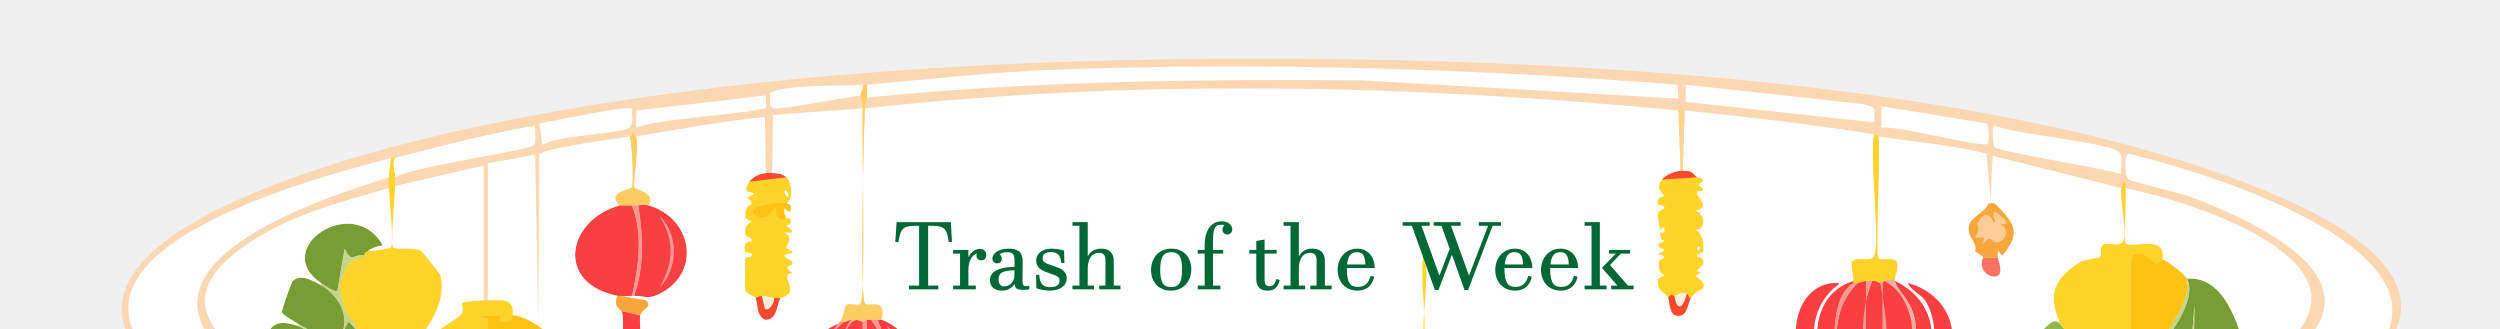
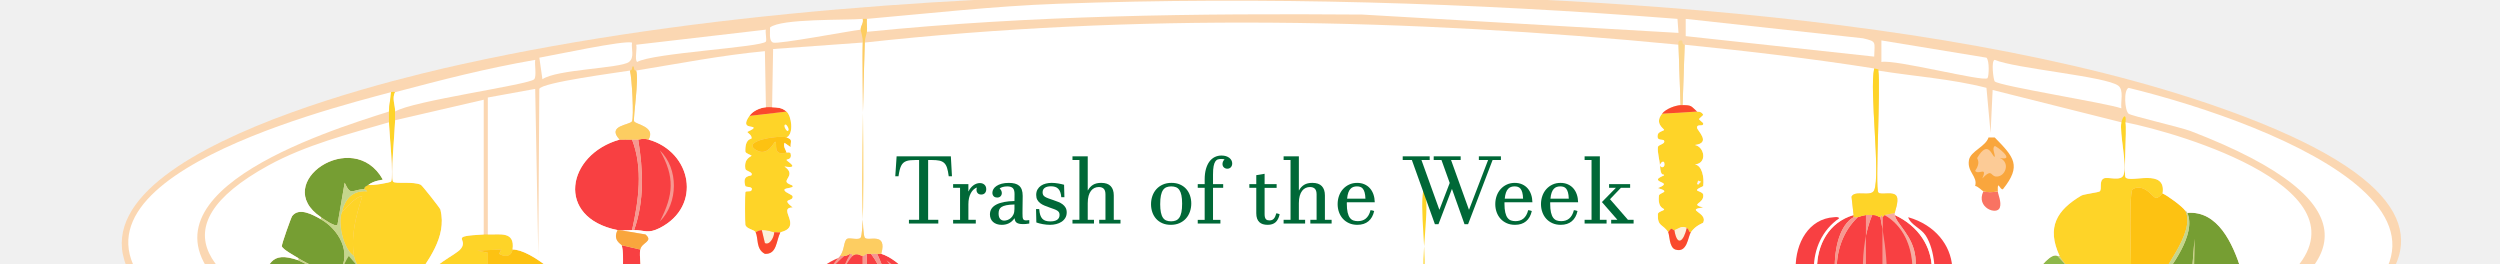
- <svg xmlns="http://www.w3.org/2000/svg" id="Layer_1" data-name="Layer 1" viewBox="0 50 1900 250">
+ <svg xmlns="http://www.w3.org/2000/svg" id="Layer_1" data-name="Layer 1" viewBox="0 100 1900 200">
  <defs>
    <style>
      .cls-1 {
        fill: #f9a63d;
      }

      .cls-2 {
        fill: #fff;
      }

      .cls-3 {
        fill: #f84042;
      }

      .cls-4 {
        fill: none;
      }

      .cls-5 {
        fill: #fae574;
      }

      .cls-6 {
        fill: #769e33;
      }

      .cls-7 {
        fill: #f71a16;
      }

      .cls-8 {
        fill: #006837;
      }

      .cls-9 {
        fill: #f6aca3;
      }

      .cls-10 {
        fill: #f87e7f;
      }

      .cls-11 {
        fill: #fbd7b2;
      }

      .cls-12 {
        fill: #f97362;
      }

      .cls-13 {
        fill: #8eb84a;
      }

      .cls-14 {
        fill: #f69892;
      }

      .cls-15 {
        fill: #fdcd61;
      }

      .cls-16 {
        fill: #fbf0dc;
      }

      .cls-17 {
        fill: #fbf3fa;
      }

      .cls-18 {
        fill: #fed428;
      }

      .cls-19 {
        fill: #fdc212;
      }

      .cls-20 {
        fill: #c4d68c;
      }

      .cls-21 {
        fill: #fbd68e;
      }

      .cls-22 {
        fill: #fa492d;
      }

      .cls-23 {
        fill: #fccb96;
      }
    </style>
  </defs>
  <g>
    <path class="cls-11" d="M922.62,94.69c229.99-1.51,571.3,12.16,785.92,95.02,254.98,98.44,30.03,188.62-100.2,221.17-248.42,62.1-561.67,71.75-817.23,60.62-151.18-6.58-554.53-39.15-668.5-135.98C-1.22,230.31,293.62,161.47,351.19,148.76c180.15-39.79,386.94-52.85,571.44-54.06Z" />
    <path class="cls-2" d="M297.18,170.05c-.16,5.11-1.57,9.54-1.57,14.74-48.07,15.14-205.51,64.44-121.33,137.62,94.23,81.92,444.32,113.94,571.44,121.24,230.3,13.21,486.32,6.99,713.9-31.13,91.99-15.41,492.18-102.8,205.09-212.98-7.04-2.7-45.07-11.52-46.97-13.11-3.01-2.52-3.88-18.14,0-19.66,112.96,27.6,325.27,110.59,103.33,203.15-259.88,108.38-750.89,110.22-1031.72,90.11-133.45-9.56-457.31-43.15-560.48-126.15-114.18-91.86,116.02-149.83,168.3-163.83Z" />
    <path class="cls-2" d="M658.82,124.18c.38-3.17-.26-6.63,0-9.83,46.63-4.09,96.45-9.71,144.82-11.47,157.06-5.7,314.76-.78,471.24,11.47l.78,10.65-240.32-13.93c-125.71-.96-251.49.47-376.52,13.11Z" />
    <path class="cls-18" d="M300.31,170.05c-2.67,4.4.11,10.13,0,14.74-.05,2.31.04,4.51,0,6.55-.13,6.78-3.62,43.65-1.57,46.69,1.33,1.97,15.64-.42,21.14,2.46,1.04.55,14.59,17.66,14.87,18.84,5.13,21.3-10.01,38.95-20.35,54.88-6.06,3.13-4.41,4.74-4.7,4.91-3.7,2.18-12.44,9.01-16.44,8.19-1.39-.28-18.41-19.18-19.57-21.3-.22-.4-1.44-2.96-1.57-3.28-1.1-2.71-2.69-5.38-3.13-8.19-2.46-15.73,1.56-30.53,6.26-45.05-2.89-2.16-15.27,11.22-15.66,12.29,2.73-10.78,8.19-17.19,19.57-16.38l-2.35-1.64c-.03-2,2.02-2.47,3.13-3.28,2.7.84,16.72-1.71,17.22-2.46,2.24-3.32-1.44-38.52-1.57-45.05-.05-2.57,0-5.59,0-8.19,0-5.21,1.4-9.63,1.57-14.74,2.79-.75,2.27.23,3.13,0Z" />
    <path class="cls-11" d="M654.13,122.54c.03,1.2,1.74,5.6,1.57,9.83l-68.1,4.91-.78,44.23c-1.51-.08-3.19-.14-4.7,0l-.78-42.6c-32.89,3.09-65.32,9.43-97.85,14.74-2.18.36-1.28-3.45-2.35-3.28-1.31.22.18,2.85-2.35,3.28-9.04,1.53-66.91,8.97-68.89,13.93l-.78,126.97-2.35-126.97-36.01,6.55v104.03c-1.02-.06-2.11-.06-3.13,0v-102.39l-67.32,15.56c.04-2.04-.05-4.24,0-6.55,12.37-8.06,102.02-20.4,105.68-24.57,1.96-2.24.19-11.26.78-14.74,1.47-.26,1.67-1.39,3.13-1.64l2.35,16.38c10.67-7.55,59.38-8.24,65.75-13.11,4.54-3.47,1.52-10.34,2.35-14.74.65.21,3.06,1.47,3.13,1.64,1.03,2.46-1.39,11.6.78,13.11,11.29-6.82,95.19-11.19,97.85-15.56.73-1.2-.72-7.89,0-9.01.1-.15,2.69-1.27,3.13-1.64.21,3-1.17,10.23,2.35,11.47,3.89,1.38,57.68-8.8,66.54-9.83Z" />
    <path class="cls-2" d="M1281.14,114.35l134.64,14.74c10.73,2.54,8.86,2.45,8.61,13.93l-143.25-15.56v-13.11Z" />
    <path class="cls-2" d="M406.77,145.48c-.6,3.49,1.18,12.5-.78,14.74-3.65,4.18-93.31,16.52-105.68,24.57.11-4.61-2.67-10.35,0-14.74,37.22-9.78,66.85-17.6,106.46-24.57Z" />
    <path class="cls-2" d="M1515.98,145.48c15.37,6.61,84.61,12.53,93.93,19.66,4.42,3.38,1.59,12.36,2.35,17.2-11.75-4.13-92.71-16.95-96.28-20.48-.93-.92-2.92-15.76,0-16.38Z" />
    <path class="cls-2" d="M582.11,122.54c-.72,1.12.73,7.81,0,9.01-2.66,4.37-86.56,8.75-97.85,15.56-2.18-1.51.25-10.65-.78-13.11l98.63-11.47Z" />
    <path class="cls-2" d="M1429.87,130.73l79.84,13.11c2.43,2.29,1.84,14.42.78,15.56-2.83,3.07-70.48-14.55-80.63-12.29v-16.38Z" />
    <path class="cls-2" d="M480.35,132.37c-.82,4.41,2.19,11.28-2.35,14.74-6.38,4.87-55.08,5.55-65.75,13.11l-2.35-16.38c10.76-1.85,64.37-13.42,70.45-11.47Z" />
    <path class="cls-2" d="M655.69,114.35c.82,3.43-1.65,5.11-1.57,8.19-8.86,1.03-62.64,11.21-66.54,9.83-3.52-1.24-2.14-8.47-2.35-11.47,8.29-6.97,57.76-5.4,70.45-6.55Z" />
    <path class="cls-18" d="M367.63,278.18c1.02-.06,2.11-.06,3.13,0,8.43.47,20.84-3.03,18.79,11.47-.78,5.48-5.77,5.95-10.18,3.28l1.57-3.28-18,.82,7.83,1.64v86.01c-25.74-4.16-29.86-10.05-48.53-27.85-.12-.27-1.81-2.26-3.13-4.91l-9.39-26.21c.29-.17-1.37-1.78,4.7-4.91,2.16-1.11,3.37-3.59,5.48-3.28,1,1.57,2.53,2.26,3.91,3.28,4.6,3.36,7.78,12.43,10.96,17.2l-.78,22.12c8.41-12.06,3.68-32.2-8.61-39.32.78-13.1,20.69-19.58,25.05-25.39,5.81-7.75-9.99-9.13,17.22-10.65Z" />
    <path class="cls-13" d="M1563.73,294.57l37.57,40.14-27.4,27.03-2.35-41.78v44.23l-20.35-8.19,20.35,15.56c-7.58,1.8-57.74,16.31-59.49,10.65l16.44-38.5,19.57,9.01c-3.84-6.29-17.62-8.14-17.22-16.38.19-3.87,24.01-46.76,32.88-41.78Z" />
    <path class="cls-19" d="M1643.57,247.05c3.67,1.49,15.3,10.06,17.22,13.11,8.75,16.4-20.44,48.01-20.35,55.7-3.67,4.91-7.3,9.82-10.96,14.74-3.96,2.23-3.58,5.16-9.39,4.91.64-11.61-3.08-89.53.78-91.75,8.41-4.82,15.47,6.09,17.22,6.55,2.46.64,5.19-3.4,5.48-3.28Z" />
    <path class="cls-3" d="M480.35,206.1c8.48,21.72,5.01,46.51,0,68.81-2.98-.06-6.67.44-9.39,0-.51-.08-1.06.1-1.57,0-47.49-9.48-38.87-57.41,1.57-68.81.45-.13,7.78.05,9.39,0Z" />
    <path class="cls-6" d="M1703.06,304.4c-8.37,5.51-16.15,10.97-23.48,18.02-2.07,1.03-11.72,7.37-12.52,5.73l.78-46.69-3.91,49.97c-.96,1.87-23.4-8.54-23.48-15.56,9.3-12.44,28.98-37.71,21.92-54.06,23.31-1.85,34.47,23.36,40.71,42.6Z" />
    <path class="cls-6" d="M279.95,240.5c-1.11.81-3.16,1.28-3.13,3.28-9.42.15-10.01,5.71-14.87-4.91l-5.48,31.95c-1.53,2.08-10.78-4.57-12.52-5.73-38.82-26.01,24.6-68.71,46.97-28.67-.47.67-5.86.39-10.96,4.1Z" />
    <path class="cls-13" d="M466.26,369.93c-2.09,4.4-29.79,11.42-31.31,9.01,2.74-11.97,9.77-28.22,7.05-40.14l-8.61,40.14c-1.29,1.49-13.98-12.1-14.09-13.11-.16-1.43,8.59-25.87,9.39-27.03.23-.33,5.91-4.74,6.26-4.91,23.91-12.17,28.5,18.44,31.31,36.04Z" />
    <path class="cls-6" d="M243.95,266.71c13.01,7.39,23.79,24.64,14.09,40.14-3.18,5.09-26.31-7.51-31.31-10.65-2.59-1.63-11.9-6.59-12.52-9.01-.33-1.29,7.1-21.99,7.83-22.94,5.25-6.88,15.54-1.16,21.92,2.46Z" />
    <path class="cls-6" d="M226.72,297.84c1.98.68,27.58,14.02,28.18,15.56,1.11,2.85-6.31,15.29-8.61,15.56-3.92.47-8.84-11.54-18,6.55-4.6-1.98-30.46-12.65-31.31-15.56,6.99-18.94,8.08-29.6,29.75-22.12Z" />
    <path class="cls-13" d="M1623.22,356.82c-16.18,5.24-32,10.65-48.53,14.74-2.12-5.77,28.18-37.08,30.53-37.68,6.39-1.63,17.89,15.93,18,22.94Z" />
    <path class="cls-3" d="M1408.74,263.44v1.64c-20.26,11.33-18.49,68.4,1.57,81.92-.84-.26-2.43.29-3.13,0-34.23-14.04-36.25-72.69,1.57-83.55Z" />
    <path class="cls-6" d="M1663.93,342.08c-12.25,5.03-23.49,8.93-36.01,13.11l-14.09-18.84c1.02-3.3,5.37,8.1,15.66-5.73,4.18-2.35,6.59-8.67,11.74-8.19,1.56.15,26.93,14.69,22.7,19.66Z" />
    <path class="cls-3" d="M1443.18,346.99c-.05-.11-1.84.25-1.57-1.64,11.43-6.96,15.46-37.47,14.09-49.97-1.8-16.41-14.51-25.16-15.66-31.95,36.91,17.14,37.14,62.57,3.13,83.55Z" />
    <path class="cls-18" d="M1443.18,346.99c7.82,17.84-5.28,14.54-9.39,18.02-.43.36-.61-.36-1.57,1.64h-12.52c-.86-2.13-1.23-1.35-1.57-1.64-4.52-3.91-14.26,6.25-10.96-18.02.7.29,2.29-.26,3.13,0s2.2-.21,3.13,0c2.08.47,4.42-.03,4.7,0,1.02.1,2.1-.03,3.13,0,3.11.08,2.73.46,6.26,0,1-.13,2.15.19,3.13,0,1.89-.37,4.71.51,6.26,0,1.64-.54,2.71-.43,4.7-1.64-.28,1.89,1.52,1.53,1.57,1.64Z" />
    <path class="cls-6" d="M1704.63,307.67c1.48,5.52,7.48,10.9,2.35,16.38-1.47,1.57-33.5,15.97-38.36,18.02-5.69-9.35,5.14-14.07,10.96-19.66,8.78-4.38,16.03-10.95,25.05-14.74Z" />
    <path class="cls-6" d="M305,361.74c-8.9-2.25-17.83-5.45-26.61-8.19-3.96-7.94,18.87-27.97,22.7-26.21l3.91,34.4Z" />
    <path class="cls-3" d="M663.52,384.67c-1.68,6.58.16,24.48,1.57,31.95-27.57,9.66-14.09-16.44-17.22-33.59,4.1-2.1,16.28-3.89,15.66,1.64Z" />
    <path class="cls-20" d="M1620.09,335.52c5.81.24,5.43-2.69,9.39-4.91-10.28,13.83-14.64,2.43-15.66,5.73l14.09,18.84c-1.5.5-3.07,1.11-4.7,1.64-.12-7-11.61-24.57-18-22.94-2.35.6-32.65,31.91-30.53,37.68-4.1,1.02-2.98-.04-3.13,0l-20.35-15.56,20.35,8.19v-44.23l2.35,41.78,27.4-27.03-37.57-40.14h1.57c2.46,5.31,27.37,31.93,32.09,34.4,1.41.74,21.52,6.5,22.7,6.55Z" />
    <path class="cls-20" d="M428.68,338.8c-.81,1.17-9.55,25.6-9.39,27.03.11,1,12.8,14.6,14.09,13.11l8.61-40.14c2.72,11.92-4.31,28.17-7.05,40.14,1.52,2.41,29.22-4.62,31.31-9.01.77,4.81-.02,4.67,0,4.91-8.48,4.53-31.06,3.56-32.88,14.74-.23-.04.19.93-4.7,0,8.17-2.33-8.92-21.11-10.18-21.3-1.18-.18-16.64,13.59-18,16.38-1.83-.55-3.99.51-6.26-1.64,10.02-6.38,24.69-13.92,28.18-27.03s-3.81-32.11,1.57-40.96l4.7,23.76Z" />
    <path class="cls-13" d="M319.09,345.35c1.32,2.65,3.01,4.65,3.13,4.91,2.75,6.14,2.99,5.9,0,12.29,7.56-6.08,12.32-2.96,13.31,7.37-9.21-3.88-19.34-5.8-28.96-8.19l-1.57-36.86c3.62,4.95,11.64,15.56,14.09,20.48Z" />
    <path class="cls-13" d="M466.26,374.84c.47,5.78,5.6,16.7.78,21.3-3.49,1.75-28.03-5.68-33.66-6.55,1.82-11.19,24.4-10.21,32.88-14.74Z" />
    <path class="cls-15" d="M668.22,366.65c7.87,12.32-2.71,10.24-4.7,18.02.63-5.53-11.56-3.74-15.66-1.64-.92-5.01-9.56-6.72-6.26-16.38,1.83.37,5.81.23,7.83,0s4.21.15,6.26,0l1.57-1.64c3.17,2.05,7.46,2.19,10.96,1.64Z" />
    <path class="cls-14" d="M647.87,294.57c-14.4,14.61-13.94,56.6,1.57,72.09-2.02.23-6,.37-7.83,0-3.85-.77-4.45-2.47-6.26-3.28-25.78-30.59-19.94-39.77,1.57-67.17.84-1.07,1.5-1.55,1.57-1.64,1.03-.04,2.11.09,3.13,0-27.05,22.54-28.02,53.51,3.91,70.45-15.65-22.77-12.5-49.09.78-72.09,1.08-.27,1.76.47,1.57,1.64Z" />
    <path class="cls-6" d="M428.68,389.59c-8.51-1.62-20.25-2.53-28.18-4.91,1.37-2.8,16.82-16.56,18-16.38,1.25.19,18.35,18.97,10.18,21.3Z" />
    <path class="cls-20" d="M1679.58,322.42c-5.82,5.59-16.65,10.31-10.96,19.66-1.08.45-3.6-.45-4.7,0,4.23-4.97-21.14-19.51-22.7-19.66-5.15-.48-7.56,5.84-11.74,8.19,3.66-4.92,7.28-9.83,10.96-14.74.08,7.03,22.52,17.43,23.48,15.56l3.91-49.97-.78,46.69c.8,1.64,10.45-4.7,12.52-5.73Z" />
    <path class="cls-10" d="M1432.22,366.65c-2.17,4.57,0,20.58-1.57,26.21-2.24.35-7.16.35-9.39,0-3.13-8.18,1.82-17.86-1.57-26.21h12.52Z" />
    <path class="cls-3" d="M486.61,289.65c-.98,5.33,1.12,13.79,0,18.84-1.62,7.29-7.94-1.81-10.18,4.1-5.21-6.97-1.33-15.53-3.91-26.21l14.09,3.28Z" />
    <path class="cls-9" d="M1440.05,261.8c.1.53-.09,1.11,0,1.64,1.14,6.79,13.86,15.54,15.66,31.95,1.37,12.5-2.66,43.01-14.09,49.97-1.99,1.21-3.05,1.1-4.7,1.64,21.86-21,23.77-67.63-4.7-83.55l7.83-1.64Z" />
    <path class="cls-20" d="M1662.36,261.8c7.07,16.35-12.61,41.62-21.92,54.06-.09-7.69,29.1-39.31,20.35-55.7.06.1.62-.55,1.57,1.64Z" />
    <path class="cls-20" d="M1704.63,307.67c-9.02,3.79-16.27,10.36-25.05,14.74,7.34-7.05,15.11-12.51,23.48-18.02.44,1.37,1.2,1.91,1.57,3.28Z" />
    <path class="cls-2" d="M367.63,278.18c-27.21,1.52-11.41,2.9-17.22,10.65-4.36,5.81-24.27,12.29-25.05,25.39h-1.57c-1.39-1.01-2.92-1.7-3.91-3.28-2.11-.31-3.32,2.16-5.48,3.28,10.34-15.93,25.49-33.58,20.35-54.88-.29-1.18-13.83-18.29-14.87-18.84-5.49-2.88-19.8-.48-21.14-2.46-2.06-3.04,1.43-39.91,1.57-46.69l67.32-15.56v102.39Z" />
    <path class="cls-18" d="M269,294.57c-8.21-5.26-12.2-25-9.39-32.77.38-1.06,12.76-14.45,15.66-12.29-4.7,14.52-8.72,29.33-6.26,45.05Z" />
    <g>
      <path class="cls-18" d="M1615.39,192.99c1.09,5.92-1.45,39.63,0,41.78,3.26,4.81,31.27-7.52,28.18,12.29-.29-.12-3.02,3.92-5.48,3.28-1.75-.46-8.82-11.37-17.22-6.55-3.87,2.22-.14,80.13-.78,91.75-1.18-.05-21.29-5.81-22.7-6.55-4.72-2.47-29.63-29.09-32.09-34.4-10.2-22.02-1.96-34.95,16.44-45.87,1.94-1.15,13.33-2.47,14.09-3.28,1.92-2.05-.84-8.01,3.13-9.83,2.97-1.37,12.81,2.42,14.87-2.46,3.11-7.34-3.29-32.24-1.57-40.14,1.02-4.68,3.92-7.44,3.13,0Z" />
      <path class="cls-18" d="M1583.3,251.97c8.22-.11-6.12,17.17-7.05,23.76-1.46,10.4,2.97,20.12,2.35,30.31-18.34-14.8-15.22-42.64,4.7-54.06Z" />
    </g>
    <path class="cls-3" d="M655.69,294.57v72.09c-2.05.15-4.23-.23-6.26,0-15.5-15.49-15.96-57.47-1.57-72.09,3.14-3.19,6.84.2,7.83,0Z" />
    <path class="cls-3" d="M641.6,294.57c2.84-.25,3.04-1.23,4.7-1.64-13.29,22.99-16.43,49.31-.78,72.09-31.93-16.94-30.96-47.91-3.91-70.45Z" />
    <path class="cls-3" d="M1429.09,265.08c5.06,26.87,8.61,55.8-1.57,81.92-3.53.46-3.15.08-6.26,0-6.68-25.22-8.54-59.21,1.57-83.55,3.83-.18,4.35,1.3,6.26,1.64Z" />
    <path class="cls-3" d="M1436.92,346.99c-1.56.51-4.37-.37-6.26,0v-81.92l1.57-1.64c28.47,15.93,26.56,62.56,4.7,83.55Z" />
    <path class="cls-3" d="M1418.13,263.44v83.55c-.27-.03-2.61.47-4.7,0-21.85-20.89-24.27-60.25-1.57-81.92,1.83-.66,4.31-1.33,6.26-1.64Z" />
    <path class="cls-14" d="M1422.83,263.44c-10.1,24.34-8.24,58.33-1.57,83.55-1.03-.03-2.11.1-3.13,0v-83.55c1.49-.24,3.17.07,4.7,0Z" />
    <path class="cls-14" d="M1411.87,265.08c-22.71,21.67-20.28,61.02,1.57,81.92-.93-.21-2.32.25-3.13,0-20.05-13.52-21.82-70.58-1.57-81.92.55-.31,2.33.29,3.13,0Z" />
    <path class="cls-14" d="M1430.65,265.08v81.92c-.98.19-2.13-.13-3.13,0,10.18-26.11,6.63-55.05,1.57-81.92.08.01.76-3.48,1.57,0Z" />
    <g>
      <path class="cls-19" d="M389.54,289.65c14.03-.13,43.75,25.1,47.75,37.68,1.34,4.21-1.43,3.52-2.35,6.55-.35.18-6.03,4.58-6.26,4.91l-4.7-23.76c-5.38,8.85,2,27.59-1.57,40.96s-18.16,20.65-28.18,27.03c-1.94.06-1.86-1.77-1.57-3.28.13-.67,6.93-1.57,3.91-4.91-3.53.77-3.63,4.81-3.91,4.91-7.93,2.97-14.34-.41-21.92-1.64v-86.01l-7.83-1.64,18-.82-1.57,3.28c4.4,2.67,9.4,2.2,10.18-3.28Z" />
      <path class="cls-18" d="M390.33,307.67c6.32,17.89,3.19,36.71.78,54.88l-7.05,15.56c6.56-19.68,7.5-39.06,7.05-59.8-.01-.65-5.93-3.08-.78-10.65Z" />
      <path class="cls-2" d="M392.68,379.76c.29-.11.38-4.15,3.91-4.91,3.02,3.34-3.78,4.25-3.91,4.91Z" />
    </g>
    <path class="cls-5" d="M323.79,314.23h1.57c12.29,7.12,17.02,27.26,8.61,39.32l.78-22.12c-3.17-4.77-6.36-13.85-10.96-17.2Z" />
    <g>
      <path class="cls-18" d="M1289.75,184.8c.2.18,3.45-.39,4.7,2.46.14.32-3.15,2.78-3.13,3.28.03.66,3.09,2.6,3.13,3.28.17,3.02-4.8-.15-4.7,3.28.06,2.11,11.09,11.5-1.57,13.11,7.29,1.45,9.43,14.03,0,14.74,5.47.99,7.08,9.95,6.26,16.38-.07.53-4.81,1.81-4.7,3.28.05.63,4.43,1.44,4.7,3.28,1.05,7.25-10.7,6.94,0,9.83-14.28,1.76,3.66,3.67,0,11.47-.28.6-5.45,1.78-9.39,7.37-2.2-.17-.72-1.9-3.13-3.28-3.84-2.19-6.47.79-9.39,1.64-1.71.5-1.38-3.73-4.7,1.64-3.91-6.41-8.31-4.03-7.83-13.93.08-1.69,4.5-2.59,4.7-3.28.39-1.34-5-.39-3.91-10.65.26-2.42,9.59-2.73-.78-5.73,10.21-4.15-.07-3.93,0-6.55.04-1.59,4.76-2.83,4.7-3.28-.23-1.54-2.59,2.11-3.13-7.37,1.06,2.43,4.46,1.47,3.13-2.46-1.17-1.62-3.46,1.71-3.13,2.46-.22-3.86-2.06-9.87-1.57-13.93.26-2.13,5.77-2.15,4.7-4.91-.62-1.6-6.27.86-4.7-4.91.51-1.89,4.7-2.71,4.7-3.28,0-.96-7.58-4.8-1.57-12.29l26.61-1.64Z" />
      <path class="cls-16" d="M1281.92,273.27c-2.16,9.74-7.22,14.9-9.39,1.64,2.92-.85,5.56-3.83,9.39-1.64Z" />
      <path class="cls-2" d="M1261.57,225.76c-.33-.74,1.97-4.08,3.13-2.46,1.33,3.92-2.07,4.88-3.13,2.46Z" />
      <polygon class="cls-17" points="1290.53 237.22 1292.88 238.04 1290.53 240.5 1289.75 239.68 1290.53 237.22" />
    </g>
    <path class="cls-16" d="M588.37,276.54c.14,3.08-3.2,10.18-7.05,8.19l-2.35-9.83c4.17-.31,8.92,1.71,9.39,1.64Z" />
    <g>
      <path class="cls-18" d="M597.77,184.8c3.8,3.14,5.77,17.11,0,19.66-5.39-1.94-35.65,2.66-22.7,9.83,8.8,4.87,13.28-6.85,14.09-6.55,2.03.75-2.58,11.34,8.61,8.19.04.16,2.77-.6,3.13.82,1.27,4.91-3.25,4.13-3.13,4.91s10.96,6.9-1.57,4.91c7.79,5.45,1.25,8.92,1.57,11.47.22,1.82,4.34,2.47,4.7,3.28.85,1.91-6.97,1.32-6.26,3.28.78,2.15,6.23,3.25,6.26,4.91.08,4.08-9.19.88,0,8.19-12.23.18,8.23,14.75-9.39,18.84-1.41.33-3.21-.23-4.7,0-.47.07-5.23-1.95-9.39-1.64-2.36.17-2.79.56-4.7,1.64-1.05-2.1-7.04-2.38-7.83-5.73-.28-1.19-.31-23.39,0-24.57.44-1.65,3.84.05,4.7-1.64,1.62-3.19-4.29-1.93-4.7-3.28-2.63-8.62,4.24-7.21,4.7-8.19,1.24-2.64-4.37-2.76-4.7-4.91-1.23-8,4.7-9.21,4.7-9.83,0-.52-4.66-1.67-4.7-3.28-.21-10.09,4.56-9.18,4.7-9.83.54-2.59-3.22-4.3-3.13-4.91.07-.46,5.05-2.06,4.7-3.28-.49-1.66-10.1.93-3.13-9.01l28.18-3.28Z" />
      <path class="cls-19" d="M597.77,204.46c5.08,1.83,2.88,2.58,3.13,7.37l-4.7-3.28c-1,3.32,1.04,5.19,1.57,7.37-11.19,3.15-6.58-7.44-8.61-8.19-.81-.3-5.29,11.42-14.09,6.55-12.95-7.17,17.31-11.77,22.7-9.83Z" />
      <path class="cls-22" d="M582.11,181.52c1.5-.14,3.18-.08,4.7,0,4.35.24,7.33.28,10.96,3.28l-28.18,3.28c2.71-3.87,8.11-6.14,12.52-6.55Z" />
      <path class="cls-2" d="M596.98,194.63c1.02-.14,3.75,4.62,1.57,4.91-1.02.14-3.75-4.62-1.57-4.91Z" />
    </g>
    <g>
      <path class="cls-3" d="M661.96,292.93c16.13,21.59,16.13,48.87,3.91,72.09,17.82-21.11,11.5-49.09.78-72.09.93.2,2.31-.25,3.13,0,13.75,4.13,33.51,25.4,31.31,41.78-1.6,11.93-21.63,30.18-32.88,31.95-3.5.55-7.79.41-10.96-1.64l1.57-72.09c1.02-.03,2.12-.1,3.13,0Z" />
      <path class="cls-14" d="M666.65,292.93c10.72,23,17.04,50.97-.78,72.09,12.21-23.21,12.22-50.49-3.91-72.09,1.51.15,3.25-.32,4.7,0Z" />
      <path class="cls-14" d="M657.26,365.01l-1.57,1.64v-72.09c1.58-.32,1.76-1.59,3.13-1.64l-1.57,72.09Z" />
      <path class="cls-14" d="M673.7,297.84c24.07,15.96,25.05,43.41,3.13,62.26l11.74-18.84c6.2-19.96-4.63-28.99-14.87-43.42Z" />
    </g>
    <g>
      <path class="cls-3" d="M492.87,206.1c32.78,9.27,40.98,50.69,8.61,67.17-9.33,4.75-11.64,1.49-19.57,1.64,7.95-22.53,6.85-45.6,3.13-68.81,1.08.08,3.29-1.28,7.83,0Z" />
      <path class="cls-14" d="M485.05,206.1c3.72,23.21,4.82,46.28-3.13,68.81-.52,0-1.05.01-1.57,0,5.01-22.29,8.48-47.09,0-68.81,1.54-.05,3.17-.11,4.7,0Z" />
      <path class="cls-14" d="M501.48,214.29c14.46,13.93,14.01,40.05,0,54.06,10.43-20.33,11.56-33.76,0-54.06Z" />
    </g>
    <g>
      <path class="cls-20" d="M276.82,243.78l2.35,1.64c-11.38-.81-16.84,5.61-19.57,16.38-2.81,7.77,1.19,27.51,9.39,32.77.44,2.81,2.03,5.48,3.13,8.19l-7.05-8.19c-7.9,11.15-6.41,26.55-16.44,36.86l24.27,12.29,2.35-25.39h-15.66c4.45-5.25,16.12-1.88,14.09-12.29,1.16,2.12,18.18,21.01,19.57,21.3,4,.82,12.74-6.01,16.44-8.19l9.39,26.21c-2.45-4.92-10.47-15.53-14.09-20.48l1.57,36.86c-.49-.12-1.07.12-1.57,0l-3.91-34.4c-3.83-1.76-26.66,18.28-22.7,26.21-1.64-.51-3.23-1.17-4.7-1.64,4.17-6.07-27.32-17.04-28.96-16.38l2.35,6.55c-6.2-2.4-12.62-3.9-18.79-6.55,9.17-18.09,14.08-6.09,18-6.55,2.3-.27,9.72-12.71,8.61-15.56-.6-1.54-26.2-14.88-28.18-15.56v-1.64c5,3.14,28.13,15.74,31.31,10.65,9.7-15.5-1.08-32.75-14.09-40.14v-1.64c1.74,1.17,11,7.81,12.52,5.73l5.48-31.95c4.86,10.63,5.45,5.07,14.87,4.91Z" />
      <path class="cls-6" d="M273.69,351.91c-8.97-2.9-17.82-6.42-26.61-9.83l-2.35-6.55c1.65-.65,33.13,10.31,28.96,16.38Z" />
      <path class="cls-6" d="M272.13,302.76c.13.32,1.35,2.87,1.57,3.28,2.03,10.4-9.64,7.04-14.09,12.29h15.66l-2.35,25.39-24.27-12.29c10.03-10.31,8.53-25.71,16.44-36.86l7.05,8.19Z" />
      <polygon class="cls-6" points="277.61 314.23 290.91 328.15 279.17 342.08 277.61 314.23" />
    </g>
    <g>
      <path class="cls-2" d="M1275.66,134.01l1.57,45.87c-4.28.37-11.06,2.77-14.09,6.55-6.01,7.49,1.57,11.32,1.57,12.29,0,.56-4.18,1.38-4.7,3.28-1.57,5.78,4.08,3.32,4.7,4.91,1.07,2.77-4.44,2.79-4.7,4.91-.49,4.06,1.35,10.06,1.57,13.93.54,9.48,2.9,5.84,3.13,7.37.07.45-4.66,1.69-4.7,3.28-.07,2.62,10.21,2.4,0,6.55,10.37,3,1.04,3.32.78,5.73-1.08,10.26,4.3,9.31,3.91,10.65-.2.69-4.61,1.59-4.7,3.28-.49,9.9,3.92,7.51,7.83,13.93,1.11,1.82.66,11.58,5.48,13.11,9.15,2.9,9.45-9.86,11.74-13.11,3.94-5.59,9.11-6.78,9.39-7.37,3.66-7.8-14.28-9.7,0-11.47-10.7-2.89,1.05-2.58,0-9.83-.27-1.84-4.65-2.64-4.7-3.28-.11-1.47,4.63-2.74,4.7-3.28.82-6.43-.8-15.4-6.26-16.38,9.43-.72,7.29-13.29,0-14.74,12.65-1.6,1.63-11,1.57-13.11-.1-3.42,4.87-.25,4.7-3.28-.04-.67-3.1-2.62-3.13-3.28-.02-.49,3.27-2.95,3.13-3.28-1.25-2.85-4.5-2.28-4.7-2.46-4.75-4.28-3.9-4.83-10.96-4.91l1.57-45.87c48.07,4.83,96.3,10.49,144.03,18.02-3.71,17.18,4.9,80.89,0,92.56-2.26,5.39-14.86-.48-17.22,4.91l1.57,13.93c-37.82,10.87-35.8,69.52-1.57,83.55-3.3,24.27,6.44,14.11,10.96,18.02l-1.57,27.03c2.61,4.15,3.18.58,4.7.82,2.24.35,7.16.35,9.39,0,1.51-.23,2.08,3.34,4.7-.82l-1.57-27.03c4.11-3.48,17.21-.18,9.39-18.02,34.01-20.98,33.78-66.42-3.13-83.55-.09-.53.1-1.11,0-1.64-.11-.61,3.12-8.61,1.57-12.29-2.06-4.86-12.41-.77-14.09-3.28-2.54-3.79,1.94-81.09,0-92.56,27.34,4.44,55.2,6.19,82.19,13.11l3.13,34.4,1.57-32.77,97.85,24.57c-1.72,7.9,4.67,32.8,1.57,40.14-2.06,4.87-11.9,1.09-14.87,2.46-3.97,1.82-1.21,7.78-3.13,9.83-.76.81-12.15,2.12-14.09,3.28-18.4,10.92-26.64,23.86-16.44,45.87h-1.57c-8.87-4.99-32.69,37.91-32.88,41.78-.4,8.24,13.38,10.09,17.22,16.38l-19.57-9.01-16.44,38.5c1.75,5.66,51.91-8.85,59.49-10.65.15-.04-.97,1.02,3.13,0,16.54-4.09,32.35-9.5,48.53-14.74,1.62-.53,3.2-1.14,4.7-1.64,12.52-4.18,23.76-8.08,36.01-13.11,1.1-.45,3.62.45,4.7,0,4.86-2.05,36.89-16.45,38.36-18.02,5.14-5.49-.87-10.87-2.35-16.38-.37-1.37-1.12-1.91-1.57-3.28-6.24-19.24-17.39-44.44-40.71-42.6-.94-2.19-1.5-1.54-1.57-1.64-1.92-3.05-13.55-11.62-17.22-13.11,3.09-19.8-24.92-7.47-28.18-12.29-1.45-2.14,1.09-35.85,0-41.78,40.96,8.06,191.14,52.05,124.46,116.32-95.83,92.37-484.09,123.5-618.4,129.43-219.29,9.68-470.01,2.71-685.72-37.68-50.77-9.51-407.4-78.85-231.71-175.3,28.24-15.5,61.02-23.91,91.59-32.77.12,6.53,3.8,41.74,1.57,45.05-.5.74-14.53,3.3-17.22,2.46,5.1-3.71,10.49-3.42,10.96-4.1-22.37-40.04-85.79,2.66-46.97,28.67v1.64c-6.38-3.62-16.67-9.33-21.92-2.46-.73.95-8.16,21.65-7.83,22.94.62,2.42,9.94,7.38,12.52,9.01v1.64c-21.66-7.48-22.75,3.18-29.75,22.12.86,2.91,26.71,13.59,31.31,15.56,6.17,2.65,12.58,4.15,18.79,6.55,8.8,3.41,17.64,6.93,26.61,9.83,1.46.47,3.06,1.13,4.7,1.64,8.78,2.75,17.71,5.94,26.61,8.19.49.12,1.07-.12,1.57,0,9.62,2.39,19.76,4.31,28.96,8.19-.99-10.33-5.74-13.45-13.31-7.37,2.99-6.39,2.75-6.15,0-12.29,18.67,17.8,22.79,23.69,48.53,27.85,7.58,1.23,13.99,4.61,21.92,1.64-.29,1.51-.38,3.34,1.57,3.28,2.27,2.15,4.43,1.09,6.26,1.64,7.93,2.38,19.67,3.29,28.18,4.91,4.88.93,4.46-.04,4.7,0,5.63.88,30.17,8.3,33.66,6.55,4.82-4.59-.31-15.51-.78-21.3-.02-.24.77-.1,0-4.91-2.81-17.6-7.4-48.21-31.31-36.04.92-3.03,3.69-2.34,2.35-6.55-4-12.58-33.72-37.81-47.75-37.68,2.05-14.5-10.36-11-18.79-11.47v-104.03l36.01-6.55,2.35,126.97.78-126.97c1.98-4.96,59.85-12.4,68.89-13.93,1.55,5.82,3.07,35.27,1.57,38.5-1.35,2.9-19.7,3.09-9.39,13.93-40.43,11.4-49.06,59.33-1.57,68.81-4.07,7.74,2.97,10.79,3.13,11.47,2.58,10.68-1.29,19.24,3.91,26.21,2.24-5.91,8.56,3.19,10.18-4.1,1.12-5.05-.98-13.51,0-18.84s10.29-6.04,3.91-11.47l-19.57-3.28c2.72.44,6.42-.06,9.39,0,.52.01,1.04,0,1.57,0,7.93-.15,10.24,3.11,19.57-1.64,32.37-16.48,24.17-57.9-8.61-67.17,5.87-9.87-10.26-11.59-10.96-13.93-.81-2.74,3.84-32.14,1.57-38.5,32.53-5.31,64.96-11.65,97.85-14.74l.78,42.6c-4.42.42-9.81,2.68-12.52,6.55-6.97,9.94,2.64,7.35,3.13,9.01.36,1.21-4.63,2.82-4.7,3.28-.09.61,3.67,2.33,3.13,4.91-.14.65-4.91-.26-4.7,9.83.03,1.61,4.7,2.75,4.7,3.28,0,.62-5.93,1.83-4.7,9.83.33,2.15,5.94,2.28,4.7,4.91-.46.98-7.33-.43-4.7,8.19.41,1.34,6.32.08,4.7,3.28-.86,1.69-4.26,0-4.7,1.64-.31,1.18-.28,23.38,0,24.57.79,3.35,6.77,3.64,7.83,5.73,2.17,4.3.06,12.84,7.05,16.38,9.25.43,8.48-9.93,11.74-16.38,17.63-4.09-2.83-18.66,9.39-18.84-9.19-7.31.08-4.11,0-8.19-.03-1.67-5.48-2.77-6.26-4.91-.71-1.95,7.11-1.36,6.26-3.28-.36-.8-4.47-1.46-4.7-3.28-.31-2.55,6.22-6.02-1.57-11.47,12.53,1.98,1.68-4.12,1.57-4.91s4.4,0,3.13-4.91c-.37-1.41-3.09-.66-3.13-.82-.53-2.19-2.56-4.05-1.57-7.37l4.7,3.28c-.25-4.79,1.94-5.54-3.13-7.37,5.77-2.55,3.8-16.52,0-19.66s-6.61-3.04-10.96-3.28l.78-44.23,68.1-4.91c-.85,20.41,2.53,142.22-1.57,148.27-1.45,2.14-8.35-.14-10.18.82-2.86,1.51-1.86,8.31-5.48,13.11-.07.09-.72.56-1.57,1.64-33.59,13.91-35.76,52.02-1.57,67.17,1.81.8,2.42,2.5,6.26,3.28-3.3,9.67,5.35,11.38,6.26,16.38,3.14,17.14-10.35,43.25,17.22,33.59-1.4-7.47-3.25-25.37-1.57-31.95,1.99-7.78,12.57-5.7,4.7-18.02,11.25-1.77,31.27-20.01,32.88-31.95,2.2-16.38-17.56-37.64-31.31-41.78,4.82-17.31-10.31-9.02-12.52-12.29-4.1-6.05-.68-131.16,0-148.27,205.07-22.55,413.24-18.25,618.4,1.64Z" />
      <path class="cls-15" d="M658.82,114.35c-.26,3.2.38,6.66,0,9.83-.21,1.72-1.41,4.33-1.57,8.19-.68,17.11-4.1,142.22,0,148.27,2.21,3.26,17.34-5.02,12.52,12.29-.82-.25-2.2.2-3.13,0-1.44-.32-3.19.15-4.7,0-1.01-.1-2.11-.03-3.13,0-1.38.04-1.55,1.32-3.13,1.64-.99.2-4.68-3.19-7.83,0,.19-1.17-.48-1.91-1.57-1.64-1.66.41-1.86,1.39-4.7,1.64-1.03.09-2.1-.04-3.13,0,3.62-4.8,2.62-11.6,5.48-13.11,1.82-.96,8.73,1.32,10.18-.82,4.1-6.05.71-127.86,1.57-148.27.18-4.23-1.53-8.63-1.57-9.83-.09-3.08,2.39-4.76,1.57-8.19,2.01-.18,2.29.07,3.13,0Z" />
      <path class="cls-18" d="M1427.52,153.67c1.94,11.48-2.54,88.77,0,92.56,1.68,2.5,12.03-1.59,14.09,3.28,1.55,3.67-1.68,11.68-1.57,12.29l-7.83,1.64-1.57,1.64c-.8-3.48-1.49.01-1.57,0-1.91-.34-2.43-1.82-6.26-1.64-1.53.07-3.21-.24-4.7,0-1.95.31-4.43.97-6.26,1.64-.8.29-2.59-.31-3.13,0v-1.64l-1.57-13.93c2.36-5.4,14.96.47,17.22-4.91,4.9-11.67-3.71-75.38,0-92.56,5.34.84,2.83,1.59,3.13,1.64Z" />
      <path class="cls-21" d="M1280.36,134.01l-1.57,45.87c-.52,0-1.05-.04-1.57,0l-1.57-45.87c.19.02-1.2-3.63,2.35-3.28,1.27.13-.13,3.03,2.35,3.28Z" />
      <path class="cls-13" d="M539.84,407.61c4.21-4.78-8.33-37.2-10.18-37.68-7.06,10-23.15,18.2-24.27,31.13-.23-.04-1.89.54-4.7,0,6.7-8.78-16.69-15.61-21.92-18.02.43-1.26,1.09-2.03,1.57-3.28l19.57,11.47,4.7-31.13,1.57,29.49,21.14-24.57c2.22,1.99,1.53,4.11,5.48,3.28,20.56-23.51,39.04-23.42,58.71.82,4.31,5.31,26.99,44.22,21.14,46.69-24.26-1.59-48.61-5.06-72.8-8.19Z" />
      <path class="cls-6" d="M782.5,389.59l-35.23,24.57-1.57-45.87-4.7,47.51-33.66-24.57c26.9-54.8,49.62-63.85,75.15-1.64Z" />
      <path class="cls-13" d="M1304.63,348.63c10.8-2.92,15.62,15.21,19.57,23.76.94,2.03-3.27,4.46-3.13,4.91.6,1.93,22.88,23.44,21.92,32.77l-77.5,9.01c.03-12.42,4.83-28.34,18-22.12-17.83-11.04,2-25.92,17.22-14.74-7.78-6.79-5.4-31.06,3.91-33.59Z" />
      <path class="cls-6" d="M1238.09,383.03c-1.21,1.38-29.14,20.85-30.53,19.66l-4.7-37.68.78,35.22c-2.17-.32-3.62-1.59-6.26-2.46-4.96-6.51-17.44-13.3-20.35-18.02-4.88-7.9,3.5-23.1,9.39-30.31,25.77-31.54,43.68,1.3,56.36,26.21.04,1.88-3.41,5.9-4.7,7.37Z" />
      <path class="cls-6" d="M957.07,381.4c25.99-5.5,37.36,30.19,37.57,50.79l-69.67-2.46c4.77-13.15,17.56-45.26,32.09-48.33Z" />
      <path class="cls-13" d="M851.39,430.55c-5.11-10.47,9.21-15.47,9.39-17.2.09-.87-8.26.75-9.39-1.64-.63-1.33,3.13-25.24,3.13-29.49l-7.05,33.59c-.87.38-15.28-8.91-16.44-9.83-2.58-2.06-4.11-7.1-7.83-8.19,36.57-69.5,51.71-15.04,61.06,31.95-2.25,5.91-28.03.86-32.88.82Z" />
      <path class="cls-3" d="M1089.36,430.55c-2.63-.02-11.2,3.47-14.87,1.64-9.11-4.54-7.67-93.95,5.48-106.49,1.21.26,2.65-.17,3.91,0,14.26,8.38,13.28,82.92,10.18,99.12-.24,1.25-2.07,6.97-4.7,5.73Z" />
      <path class="cls-3" d="M1076.83,325.69c-10.69,24.6-11.93,52.58-10.96,79.46.17,4.79,6.56,25.29,2.35,27.03-29.92,12.38-26.9-57.73-21.14-74.54,2.58-7.52,13.88-22.5,20.35-27.03,4.29-3,3.4-4.1,9.39-4.91Z" />
      <path class="cls-3" d="M1090.92,325.69c33.45,21.45,38.9,68.36,21.92,103.21-6.45.61-12.15,1.53-18.79,1.64,7.18-34.26,8.02-72.71-6.26-104.85,1.01.1,2.14-.16,3.13,0Z" />
      <path class="cls-3" d="M1115.97,428.91c14.36-34.2,10.91-76.5-17.22-101.58.46.17,1.12-.19,1.57,0,34.69,14.45,65.39,70.25,34.44,99.12-9.02,8.41-11.64,1.82-18.79,2.46Z" />
      <path class="cls-3" d="M1067.44,328.97c-23.67,13.65-29.58,48.88-26.61,74.54,1.25,10.81,18.98,38.15-5.48,28.67-12.92-5-16.25-48.8-13.31-61.44,3.41-14.64,28.33-40.61,42.27-43.42,1.45-.29,3.19-.4,3.13,1.64Z" />
      <path class="cls-13" d="M1175.46,381.4c6.65,6.18,13.07,13.48,21.92,16.38,7.72,10.13,9.42,11.27,7.83,26.21-13.33.76-46.18,12.4-45.4-10.65.17-4.92,10-32.5,15.66-31.95Z" />
      <path class="cls-13" d="M1206.78,423.99c.85-4.44-1.18-13.67,0-17.2.62-1.87,29.53-21.46,31.31-22.12,2.16-.79,5.9-2.49,7.83-.82l12.52,34.4c-1.58,4.13-44.87,5.32-51.66,5.73Z" />
      <path class="cls-13" d="M527.32,365.01l-21.14,24.57-1.57-29.49-4.7,31.13-19.57-11.47c5.21-13.69,12.75-41.58,32.09-32.77,5.06,2.3,11.75,15.22,14.87,18.02Z" />
      <path class="cls-3" d="M1043.17,333.88c1.38-.07,3.38-.45,3.91.82-31.54,19-39.43,65.78-15.66,95.02-23.87,9.66-30.53-38.44-26.61-55.7,2.97-13.08,25.44-39.47,38.36-40.14Z" />
      <path class="cls-3" d="M1118.32,333.88c32.91,8.92,49.34,38.21,41.49,72.9-.72,3.18-9.52,21.27-11.74,22.12-20.86,7.93-2.11-17.13-.78-28.67,3.23-28.08-7.37-50.54-28.96-66.35Z" />
      <path class="cls-6" d="M784.07,392.86c2.02,5.57,15.45,32.64,8.61,36.04-15.39-.55-30.82-.97-46.18-1.64-3.12-15.27,26.33-26.39,37.57-34.4Z" />
      <path class="cls-3" d="M1393.86,265.08c1.4-.08,3.29-.46,3.91.82-26.13,17.99-24.93,58.34-.78,77.82-43.57-4.62-41.48-76.42-3.13-78.64Z" />
      <path class="cls-6" d="M741.8,425.63c-6.64-.49-45.34-.35-47.75-3.28.58-10.72,7.67-18.78,11.74-27.85,9.88,6.18,23.3,13.89,32.09,21.3,1.85,1.56,8.39,6.94,3.91,9.83Z" />
      <path class="cls-3" d="M1450.22,265.08c41.39,11.79,46.25,62.06,4.7,78.64l13.31-22.12c3.8-12.12,2.39-31.53-4.7-42.6-3.54-5.52-11.55-8.14-13.31-13.93Z" />
      <path class="cls-13" d="M539.84,407.61c-11.77-1.53-22.93-4.56-34.44-6.55,1.12-12.93,17.21-21.13,24.27-31.13,1.85.48,14.38,32.9,10.18,37.68Z" />
      <path class="cls-13" d="M831.04,405.97c7.86,5.98,20.3,14.44,17.22,24.57-5.98-.23-37.63,1.82-39.14-2.46,3.01-9.65,8.28-18.09,12.52-27.03,2.12.67,7.91,3.79,9.39,4.91Z" />
      <path class="cls-18" d="M1100.32,327.33c-.45-.19-1.1.17-1.57,0-4.63-1.75-4.44-1.08-7.83-1.64-.99-.16-2.12.1-3.13,0-.75-.07-7.69-4.53-9.39,0-.51,0-1.07-.07-1.57,0-6,.82-5.1,1.91-9.39,4.91v-1.64c.05-2.04-1.68-1.93-3.13-1.64-4.83-23.15,14.27-10.23,17.22-17.2,3.98-9.41-3.6-54.6.78-67.99,5.41,14.12-3.71,57.38.78,67.99,2.98,7.03,26.32-6.02,17.22,17.2Z" />
      <path class="cls-3" d="M636.91,296.2c-21.51,27.41-27.35,36.58-1.57,67.17-34.2-15.15-32.02-53.26,1.57-67.17Z" />
      <path class="cls-15" d="M483.48,153.67c2.28,6.36-2.38,35.77-1.57,38.5.69,2.33,16.82,4.05,10.96,13.93-4.54-1.28-6.74.08-7.83,0-1.53-.11-3.16-.05-4.7,0-1.61.05-8.94-.13-9.39,0-10.31-10.83,8.05-11.02,9.39-13.93,1.5-3.23-.01-32.68-1.57-38.5,2.53-.43,1.04-3.06,2.35-3.28,1.07-.18.17,3.63,2.35,3.28Z" />
      <path class="cls-20" d="M782.5,389.59c.49,1.2,1.12,2.05,1.57,3.28-11.25,8.01-40.69,19.14-37.57,34.4-4.2-.18-4.45-1.62-4.7-1.64,4.48-2.89-2.07-8.27-3.91-9.83-8.79-7.41-22.21-15.12-32.09-21.3.5-1.11,1.03-2.19,1.57-3.28l33.66,24.57,4.7-47.51,1.57,45.87,35.23-24.57Z" />
      <path class="cls-13" d="M500.7,401.06c-7.83-1.5-17.78-.48-25.83-3.28-5.13-3.34,2.48-10.57,3.91-14.74,5.23,2.41,28.62,9.24,21.92,18.02Z" />
      <path class="cls-9" d="M1087.79,325.69c14.28,32.14,13.44,70.59,6.26,104.85-1.73.03-3.02.01-4.7,0,2.63,1.23,4.46-4.48,4.7-5.73,3.1-16.2,4.08-90.74-10.18-99.12-1.26-.17-2.71.26-3.91,0-.47-.1-1.07,0-1.57,0,1.7-4.53,8.64-.07,9.39,0Z" />
      <path class="cls-9" d="M1098.75,327.33c28.13,25.07,31.58,67.37,17.22,101.58-1.99.18-2.34-.07-3.13,0,16.98-34.86,11.53-81.76-21.92-103.21,3.38.55,3.19-.11,7.83,1.64Z" />
      <path class="cls-20" d="M1238.09,383.03v1.64c-1.78.66-30.69,20.25-31.31,22.12-1.18,3.54.85,12.76,0,17.2-.52.03-1.05-.03-1.57,0,1.59-14.95-.11-16.08-7.83-26.21,2.65.87,4.09,2.14,6.26,2.46l-.78-35.22,4.7,37.68c1.39,1.19,29.32-18.28,30.53-19.66Z" />
      <path class="cls-20" d="M851.39,430.55c-1.18,0-1.85.05-3.13,0,3.08-10.13-9.36-18.6-17.22-24.57,1.15.92,15.57,10.21,16.44,9.83l7.05-33.59c0,4.25-3.76,28.16-3.13,29.49,1.14,2.39,9.48.77,9.39,1.64-.18,1.73-14.51,6.73-9.39,17.2Z" />
      <path class="cls-1" d="M486.61,289.65l-14.09-3.28c-.16-.68-7.2-3.73-3.13-11.47.5.1,1.06-.08,1.57,0l19.57,3.28c6.37,5.43-2.9,5.94-3.91,11.47Z" />
      <path class="cls-22" d="M578.98,274.91l2.35,9.83c3.85,1.99,7.19-5.11,7.05-8.19,1.49-.23,3.28.33,4.7,0-3.26,6.45-2.5,16.82-11.74,16.38-6.99-3.54-4.88-12.08-7.05-16.38,1.91-1.08,2.34-1.46,4.7-1.64Z" />
      <path class="cls-12" d="M1518.33,245.42c.08,2.1,2.97,8.1,1.57,12.29-2.08,6.23-18.52.09-12.52-12.29,2.15.87,8.29.79,10.96,0Z" />
      <path class="cls-22" d="M1272.53,274.91c2.18,13.27,7.24,8.1,9.39-1.64,2.41,1.38.94,3.1,3.13,3.28-2.29,3.25-2.59,16.01-11.74,13.11-4.82-1.53-4.37-11.29-5.48-13.11,3.32-5.36,2.99-1.14,4.7-1.64Z" />
      <path class="cls-22" d="M1278.79,179.88c7.06.08,6.21.63,10.96,4.91l-26.61,1.64c3.03-3.78,9.81-6.18,14.09-6.55.51-.04,1.05,0,1.57,0Z" />
      <path class="cls-22" d="M1430.65,392.86c1.56-5.63-.61-21.65,1.57-26.21.95-2,1.14-1.28,1.57-1.64l1.57,27.03c-2.61,4.15-3.18.58-4.7.82Z" />
      <path class="cls-7" d="M1419.7,366.65c3.38,8.35-1.57,18.03,1.57,26.21-1.51-.23-2.08,3.34-4.7-.82l1.57-27.03c.33.29.7-.49,1.57,1.64Z" />
      <path class="cls-20" d="M1197.38,397.78c-8.85-2.9-15.27-10.2-21.92-16.38,1.19.12,1.73-.37,1.57-1.64,2.92,4.72,15.39,11.51,20.35,18.02Z" />
      <path class="cls-20" d="M831.04,405.97c-1.48-1.13-7.28-4.25-9.39-4.91.51-1.07,1.02-2.24,1.57-3.28,3.71,1.1,5.25,6.14,7.83,8.19Z" />
      <g>
        <path class="cls-1" d="M1518.33,245.42c-2.67.79-8.81.87-10.96,0-.95-.39-4.05-3.84-6.26-4.1,2.11-7.33-6.29-10.53-4.7-19.66,1.19-6.8,12.71-10.22,14.87-17.2h4.7c14.72,15.03,20.59,21.4,6.26,39.32-2.21,1.07-4.26-7.98-3.91,1.64Z" />
        <path class="cls-23" d="M1515.98,211.01c.78-.55,16.73,11.7,3.91,9.01,7.44,3.28,4.86,12.42-.78,13.93-6.94,1.85-4.01-7.33-12.52,1.64,4.07-9.56-2.9-2.25-5.48-5.73,4.63-6.69,1.2-9.21,1.57-9.83,8.57-14.73,11.33-.75,13.31-.82.39-2.06-2.36-6.53,0-8.19Z" />
      </g>
    </g>
  </g>
  <g>
    <rect class="cls-4" x="677.97" y="218.84" width="633.34" height="112.5" />
    <path class="cls-8" d="M681.45,218.8h41.2l.84,15.15h-2.46c-.33-2.62-.75-4.75-1.27-6.36-.52-1.62-1.25-2.87-2.2-3.74s-2.17-1.47-3.67-1.78c-1.5-.3-3.39-.46-5.66-.46h-2.85v45.46h7.73v2.81h-22.32v-2.81h7.73v-45.46h-2.67c-1.52,0-2.87.06-4.04.18-1.17.12-2.2.34-3.08.67s-1.63.79-2.27,1.37-1.17,1.34-1.62,2.25c-.45.91-.83,2.02-1.14,3.3s-.59,2.81-.83,4.57h-2.46l1.02-15.15Z" />
    <path class="cls-8" d="M741.6,269.89h-17.23v-2.81h5.27v-24.33h-5.27v-2.81h11.6v5.45h.14c.42-.91.94-1.75,1.56-2.51.62-.76,1.31-1.42,2.06-1.99.75-.56,1.55-1,2.39-1.3s1.7-.46,2.57-.46c1.41,0,2.57.41,3.48,1.23s1.37,1.96,1.37,3.41c0,1.29-.35,2.29-1.05,3.01s-1.62,1.07-2.74,1.07-2.07-.34-2.69-1.02c-.62-.68-.93-1.54-.93-2.57,0-.54.11-1.12.32-1.76-.91.33-1.76.85-2.55,1.56-.79.71-1.47,1.61-2.06,2.69-.59,1.08-1.04,2.33-1.37,3.74-.33,1.42-.49,2.99-.49,4.73v11.85h5.62v2.81Z" />
    <path class="cls-8" d="M782.28,269.89c-.98.19-1.9.3-2.74.35s-1.51.07-2,.07c-1.24,0-2.27-.1-3.08-.3s-1.45-.49-1.92-.86c-.47-.38-.81-.83-1.02-1.37s-.34-1.14-.39-1.79h-.18c-.66.91-1.36,1.69-2.11,2.32-.75.63-1.54,1.14-2.36,1.51-.82.38-1.66.64-2.51.81-.86.16-1.72.25-2.58.25-1.43,0-2.71-.19-3.83-.58s-2.07-.93-2.85-1.63-1.36-1.54-1.76-2.51c-.4-.97-.6-2.04-.6-3.22,0-3.26,1.6-5.74,4.8-7.44s7.81-2.61,13.83-2.72c.02-1.05.04-2,.05-2.85.01-.84.02-1.68.02-2.5,0-2.13-.44-3.63-1.32-4.48s-2.27-1.28-4.17-1.28c-1.27,0-2.4.14-3.39.42-1,.28-1.81.66-2.44,1.12.56.54.98,1.11,1.25,1.71.27.6.4,1.19.4,1.78,0,.98-.32,1.8-.95,2.46s-1.5.98-2.6.98c-.47,0-.93-.07-1.37-.21-.45-.14-.83-.36-1.16-.67-.33-.3-.59-.69-.79-1.14-.2-.46-.3-.99-.3-1.6,0-.96.26-1.89.79-2.79s1.31-1.71,2.36-2.41c1.04-.7,2.34-1.27,3.9-1.69,1.56-.42,3.38-.63,5.47-.63,1.69,0,3.18.16,4.48.49s2.4.87,3.3,1.63c.9.76,1.58,1.78,2.04,3.04s.69,2.84.69,4.71c0,.47,0,1.24-.02,2.3-.01,1.07-.03,2.24-.05,3.53-.02,1.29-.04,2.6-.05,3.92-.01,1.32-.02,2.49-.02,3.5s.02,1.89.07,2.58c.05.69.16,1.24.35,1.65.19.41.47.7.84.88.37.18.9.26,1.58.26.59,0,1.36-.07,2.32-.21v2.6ZM771,255.4c-2.55.07-4.62.26-6.19.58-1.57.32-2.79.76-3.66,1.34-.87.57-1.45,1.27-1.76,2.09-.3.82-.46,1.76-.46,2.81,0,1.83.38,3.19,1.14,4.1.76.9,1.81,1.35,3.15,1.35.73,0,1.54-.15,2.44-.46.9-.3,1.75-.8,2.55-1.49.8-.69,1.46-1.6,1.99-2.72s.79-2.52.79-4.18v-3.41Z" />
    <path class="cls-8" d="M806.57,249.88c-.12-1.52-.37-2.81-.76-3.87s-.91-1.91-1.56-2.57c-.66-.66-1.45-1.13-2.37-1.42-.93-.29-1.99-.44-3.18-.44-.91,0-1.76.09-2.53.26s-1.44.45-2,.81-1,.84-1.32,1.42-.47,1.29-.47,2.11.15,1.49.44,2.02c.29.53.77,1,1.44,1.41s1.52.8,2.57,1.18c1.04.38,2.33.82,3.85,1.34,1.22.42,2.43.87,3.62,1.34s2.27,1.05,3.22,1.76,1.72,1.55,2.3,2.55c.59,1,.88,2.21.88,3.64,0,1.62-.36,3.02-1.09,4.22-.73,1.2-1.69,2.18-2.88,2.95s-2.55,1.35-4.08,1.72c-1.52.38-3.08.56-4.68.56-.84,0-1.74-.05-2.69-.14s-1.89-.22-2.81-.39c-.93-.16-1.81-.36-2.64-.58-.83-.22-1.56-.45-2.2-.69l-.25-10.2h2.43c.12,1.78.37,3.28.76,4.48s.93,2.17,1.62,2.9c.69.73,1.53,1.24,2.53,1.55,1,.3,2.16.46,3.5.46,1.01,0,1.94-.09,2.79-.26.86-.18,1.6-.46,2.23-.84s1.13-.9,1.49-1.53c.36-.63.54-1.39.54-2.29,0-.77-.14-1.41-.42-1.92s-.73-.96-1.34-1.35c-.61-.4-1.39-.77-2.36-1.12-.96-.35-2.11-.76-3.45-1.23s-2.62-.96-3.85-1.46-2.31-1.11-3.25-1.83c-.94-.71-1.69-1.58-2.25-2.58s-.84-2.24-.84-3.69c0-1.59.33-2.97.98-4.13.66-1.16,1.53-2.12,2.62-2.87s2.34-1.3,3.76-1.65c1.42-.35,2.89-.53,4.41-.53.77,0,1.58.04,2.43.12s1.68.19,2.51.33c.83.14,1.63.3,2.39.47.76.18,1.46.35,2.09.51l.25,9.46h-2.39Z" />
    <path class="cls-8" d="M826.68,267.07h4.75v2.81h-16.35v-2.81h5.27v-45.46h-5.27v-2.81h11.6v25.84h.14c.98-1.8,2.28-3.2,3.88-4.18,1.6-.98,3.67-1.48,6.21-1.48,3.26,0,5.67.83,7.22,2.48,1.56,1.65,2.34,4.01,2.34,7.08v18.53h5.1v2.81h-16.17v-2.81h4.75v-19.34c0-1.97-.43-3.39-1.3-4.27-.87-.88-2.11-1.32-3.73-1.32-1.17,0-2.27.23-3.29.7s-1.91,1.2-2.67,2.18c-.76.98-1.37,2.25-1.81,3.8-.45,1.55-.67,3.41-.67,5.59v12.66Z" />
    <path class="cls-8" d="M874.78,255.19c0-2.2.35-4.29,1.04-6.26.69-1.97,1.71-3.69,3.04-5.17s2.97-2.64,4.9-3.5,4.13-1.28,6.59-1.28,4.59.42,6.47,1.25c1.88.83,3.45,1.96,4.71,3.39s2.22,3.09,2.87,4.99c.64,1.9.97,3.91.97,6.05s-.35,4.29-1.04,6.26c-.69,1.97-1.71,3.69-3.04,5.17s-2.97,2.64-4.9,3.5-4.13,1.28-6.59,1.28-4.59-.42-6.47-1.25c-1.88-.83-3.45-1.96-4.71-3.39s-2.22-3.09-2.87-4.99c-.65-1.9-.97-3.91-.97-6.05ZM881.74,255.05c0,2.55.18,4.68.53,6.36s.87,3.04,1.55,4.04c.68,1.01,1.53,1.72,2.57,2.13,1.03.41,2.24.62,3.62.62s2.57-.21,3.62-.63,1.93-1.14,2.64-2.16,1.24-2.39,1.6-4.11c.36-1.72.54-3.88.54-6.49s-.18-4.68-.53-6.36-.87-3.04-1.55-4.04c-.68-1.01-1.54-1.72-2.58-2.13-1.04-.41-2.24-.62-3.6-.62s-2.6.21-3.64.63c-1.04.42-1.92,1.14-2.62,2.16s-1.24,2.39-1.6,4.11c-.36,1.72-.54,3.88-.54,6.49Z" />
    <path class="cls-8" d="M928.39,218.21c1.24,0,2.36.16,3.36.47,1,.32,1.85.75,2.55,1.3s1.24,1.19,1.62,1.92c.37.73.56,1.5.56,2.32,0,1.17-.35,2.13-1.04,2.88-.69.75-1.59,1.12-2.69,1.12-.47,0-.93-.08-1.37-.25-.45-.16-.84-.4-1.18-.7-.34-.3-.61-.68-.81-1.12-.2-.45-.3-.95-.3-1.51,0-.61.13-1.22.39-1.85.26-.62.66-1.17,1.2-1.63-.66-.23-1.51-.35-2.57-.35-.89,0-1.72.11-2.48.33-.76.22-1.42.74-1.97,1.55-.55.81-.98,1.99-1.3,3.55s-.47,3.67-.47,6.35v7.35h7.73v2.81h-7.73v24.33h5.62v2.81h-17.23v-2.81h5.27v-24.33h-5.27v-2.81h5.27v-3.52c0-3,.32-5.64.95-7.91s1.52-4.17,2.65-5.7c1.14-1.52,2.49-2.67,4.06-3.45,1.57-.77,3.29-1.16,5.17-1.16Z" />
    <path class="cls-8" d="M972.55,262.86c-.63,2.74-1.68,4.76-3.13,6.06-1.45,1.3-3.46,1.95-6.01,1.95-1.34,0-2.54-.16-3.6-.49-1.07-.33-1.97-.85-2.72-1.56-.75-.71-1.32-1.63-1.72-2.74-.4-1.11-.6-2.47-.6-4.06v-19.27h-5.27v-2.81h5.27v-6.82l6.33-1.05v7.88h9.14v2.81h-9.14v20.04c0,.96.09,1.75.26,2.36s.43,1.09.76,1.44c.33.35.71.59,1.16.72.44.13.95.19,1.51.19.75,0,1.39-.11,1.93-.33.54-.22,1.01-.56,1.42-1.02.41-.46.76-1.03,1.05-1.71.29-.68.57-1.46.83-2.36.44.07.88.16,1.3.28s.83.28,1.23.49Z" />
    <path class="cls-8" d="M987.14,267.07h4.75v2.81h-16.35v-2.81h5.27v-45.46h-5.27v-2.81h11.6v25.84h.14c.98-1.8,2.28-3.2,3.88-4.18,1.6-.98,3.67-1.48,6.21-1.48,3.26,0,5.67.83,7.22,2.48,1.56,1.65,2.34,4.01,2.34,7.08v18.53h5.1v2.81h-16.17v-2.81h4.75v-19.34c0-1.97-.43-3.39-1.3-4.27-.87-.88-2.11-1.32-3.73-1.32-1.17,0-2.27.23-3.29.7s-1.91,1.2-2.67,2.18c-.76.98-1.37,2.25-1.81,3.8-.45,1.55-.67,3.41-.67,5.59v12.66Z" />
    <path class="cls-8" d="M1044.37,260.36c-.75,3.4-2.2,6-4.36,7.8-2.16,1.8-4.96,2.71-8.4,2.71-2.37,0-4.48-.42-6.33-1.25-1.85-.83-3.42-1.96-4.71-3.39-1.29-1.43-2.27-3.1-2.95-5.01-.68-1.91-1.02-3.94-1.02-6.1s.35-4.29,1.05-6.26,1.71-3.68,3.01-5.13,2.86-2.61,4.68-3.46c1.82-.86,3.85-1.28,6.1-1.28,2.06,0,3.91.36,5.55,1.09,1.64.73,3.04,1.74,4.18,3.04,1.15,1.3,2.03,2.85,2.65,4.66.62,1.8.95,3.79,1,5.94h-21.2c-.02.4-.04.66-.04.79v.23c0,2.77.21,5.02.62,6.75.41,1.73.98,3.09,1.72,4.06s1.62,1.63,2.64,1.99,2.15.53,3.39.53c1.15,0,2.23-.15,3.25-.46s1.94-.79,2.76-1.46c.82-.67,1.54-1.54,2.16-2.6.62-1.07,1.12-2.35,1.49-3.85.47.05.94.13,1.41.25.47.12.91.26,1.34.42ZM1037.73,250.97c-.07-1.95-.28-3.52-.62-4.73-.34-1.21-.79-2.15-1.35-2.83s-1.23-1.14-1.99-1.39c-.76-.25-1.6-.37-2.51-.37-.96,0-1.86.14-2.69.42-.83.28-1.58.77-2.23,1.48-.66.7-1.2,1.65-1.63,2.85-.43,1.2-.73,2.72-.9,4.57h13.92Z" />
    <path class="cls-8" d="M1103.4,243.73l-10.16,26.68h-2.71l-17.51-48.8h-6.96v-2.81h20.5v2.81h-6.26l13.57,37.69h.14l7.77-20.25-6.26-17.44h-5.91v-2.81h20.5v2.81h-7.31l13.57,37.69h.14l14.45-37.69h-7.03v-2.81h16.77v2.81h-6.33l-18.63,48.8h-2.71l-9.49-26.68h-.14Z" />
    <path class="cls-8" d="M1164.18,260.36c-.75,3.4-2.2,6-4.36,7.8-2.16,1.8-4.96,2.71-8.4,2.71-2.37,0-4.48-.42-6.33-1.25-1.85-.83-3.42-1.96-4.71-3.39-1.29-1.43-2.27-3.1-2.95-5.01-.68-1.91-1.02-3.94-1.02-6.1s.35-4.29,1.05-6.26,1.71-3.68,3.01-5.13,2.86-2.61,4.68-3.46c1.82-.86,3.85-1.28,6.1-1.28,2.06,0,3.91.36,5.55,1.09,1.64.73,3.04,1.74,4.18,3.04,1.15,1.3,2.03,2.85,2.65,4.66.62,1.8.95,3.79,1,5.94h-21.2c-.02.4-.04.66-.04.79v.23c0,2.77.21,5.02.62,6.75.41,1.73.98,3.09,1.72,4.06s1.62,1.63,2.64,1.99,2.15.53,3.39.53c1.15,0,2.23-.15,3.25-.46s1.94-.79,2.76-1.46c.82-.67,1.54-1.54,2.16-2.6.62-1.07,1.12-2.35,1.49-3.85.47.05.94.13,1.41.25.47.12.91.26,1.34.42ZM1157.54,250.97c-.07-1.95-.28-3.52-.62-4.73-.34-1.21-.79-2.15-1.35-2.83s-1.23-1.14-1.99-1.39c-.76-.25-1.6-.37-2.51-.37-.96,0-1.86.14-2.69.42-.83.28-1.58.77-2.23,1.48-.66.7-1.2,1.65-1.63,2.85-.43,1.2-.73,2.72-.9,4.57h13.92Z" />
    <path class="cls-8" d="M1198.92,260.36c-.75,3.4-2.2,6-4.36,7.8-2.16,1.8-4.96,2.71-8.4,2.71-2.37,0-4.48-.42-6.33-1.25-1.85-.83-3.42-1.96-4.71-3.39-1.29-1.43-2.27-3.1-2.95-5.01-.68-1.91-1.02-3.94-1.02-6.1s.35-4.29,1.05-6.26,1.71-3.68,3.01-5.13,2.86-2.61,4.68-3.46c1.82-.86,3.85-1.28,6.1-1.28,2.06,0,3.91.36,5.55,1.09,1.64.73,3.04,1.74,4.18,3.04,1.15,1.3,2.03,2.85,2.65,4.66.62,1.8.95,3.79,1,5.94h-21.2c-.02.4-.04.66-.04.79v.23c0,2.77.21,5.02.62,6.75.41,1.73.98,3.09,1.72,4.06s1.62,1.63,2.64,1.99,2.15.53,3.39.53c1.15,0,2.23-.15,3.25-.46s1.94-.79,2.76-1.46c.82-.67,1.54-1.54,2.16-2.6.62-1.07,1.12-2.35,1.49-3.85.47.05.94.13,1.41.25.47.12.91.26,1.34.42ZM1192.27,250.97c-.07-1.95-.28-3.52-.62-4.73-.34-1.21-.79-2.15-1.35-2.83s-1.23-1.14-1.99-1.39c-.76-.25-1.6-.37-2.51-.37-.96,0-1.86.14-2.69.42-.83.28-1.58.77-2.23,1.48-.66.7-1.2,1.65-1.63,2.85-.43,1.2-.73,2.72-.9,4.57h13.92Z" />
    <path class="cls-8" d="M1215.9,267.07h5.1v2.81h-16.7v-2.81h5.27v-45.46h-5.27v-2.81h11.6v48.27ZM1217.45,253.57l10.62-10.83h-5.17v-2.81h16v2.81h-7.03l-8.26,8.65,13.64,15.68h4.29v2.81h-17.05v-2.81h4.75l-11.78-13.5Z" />
  </g>
</svg>
